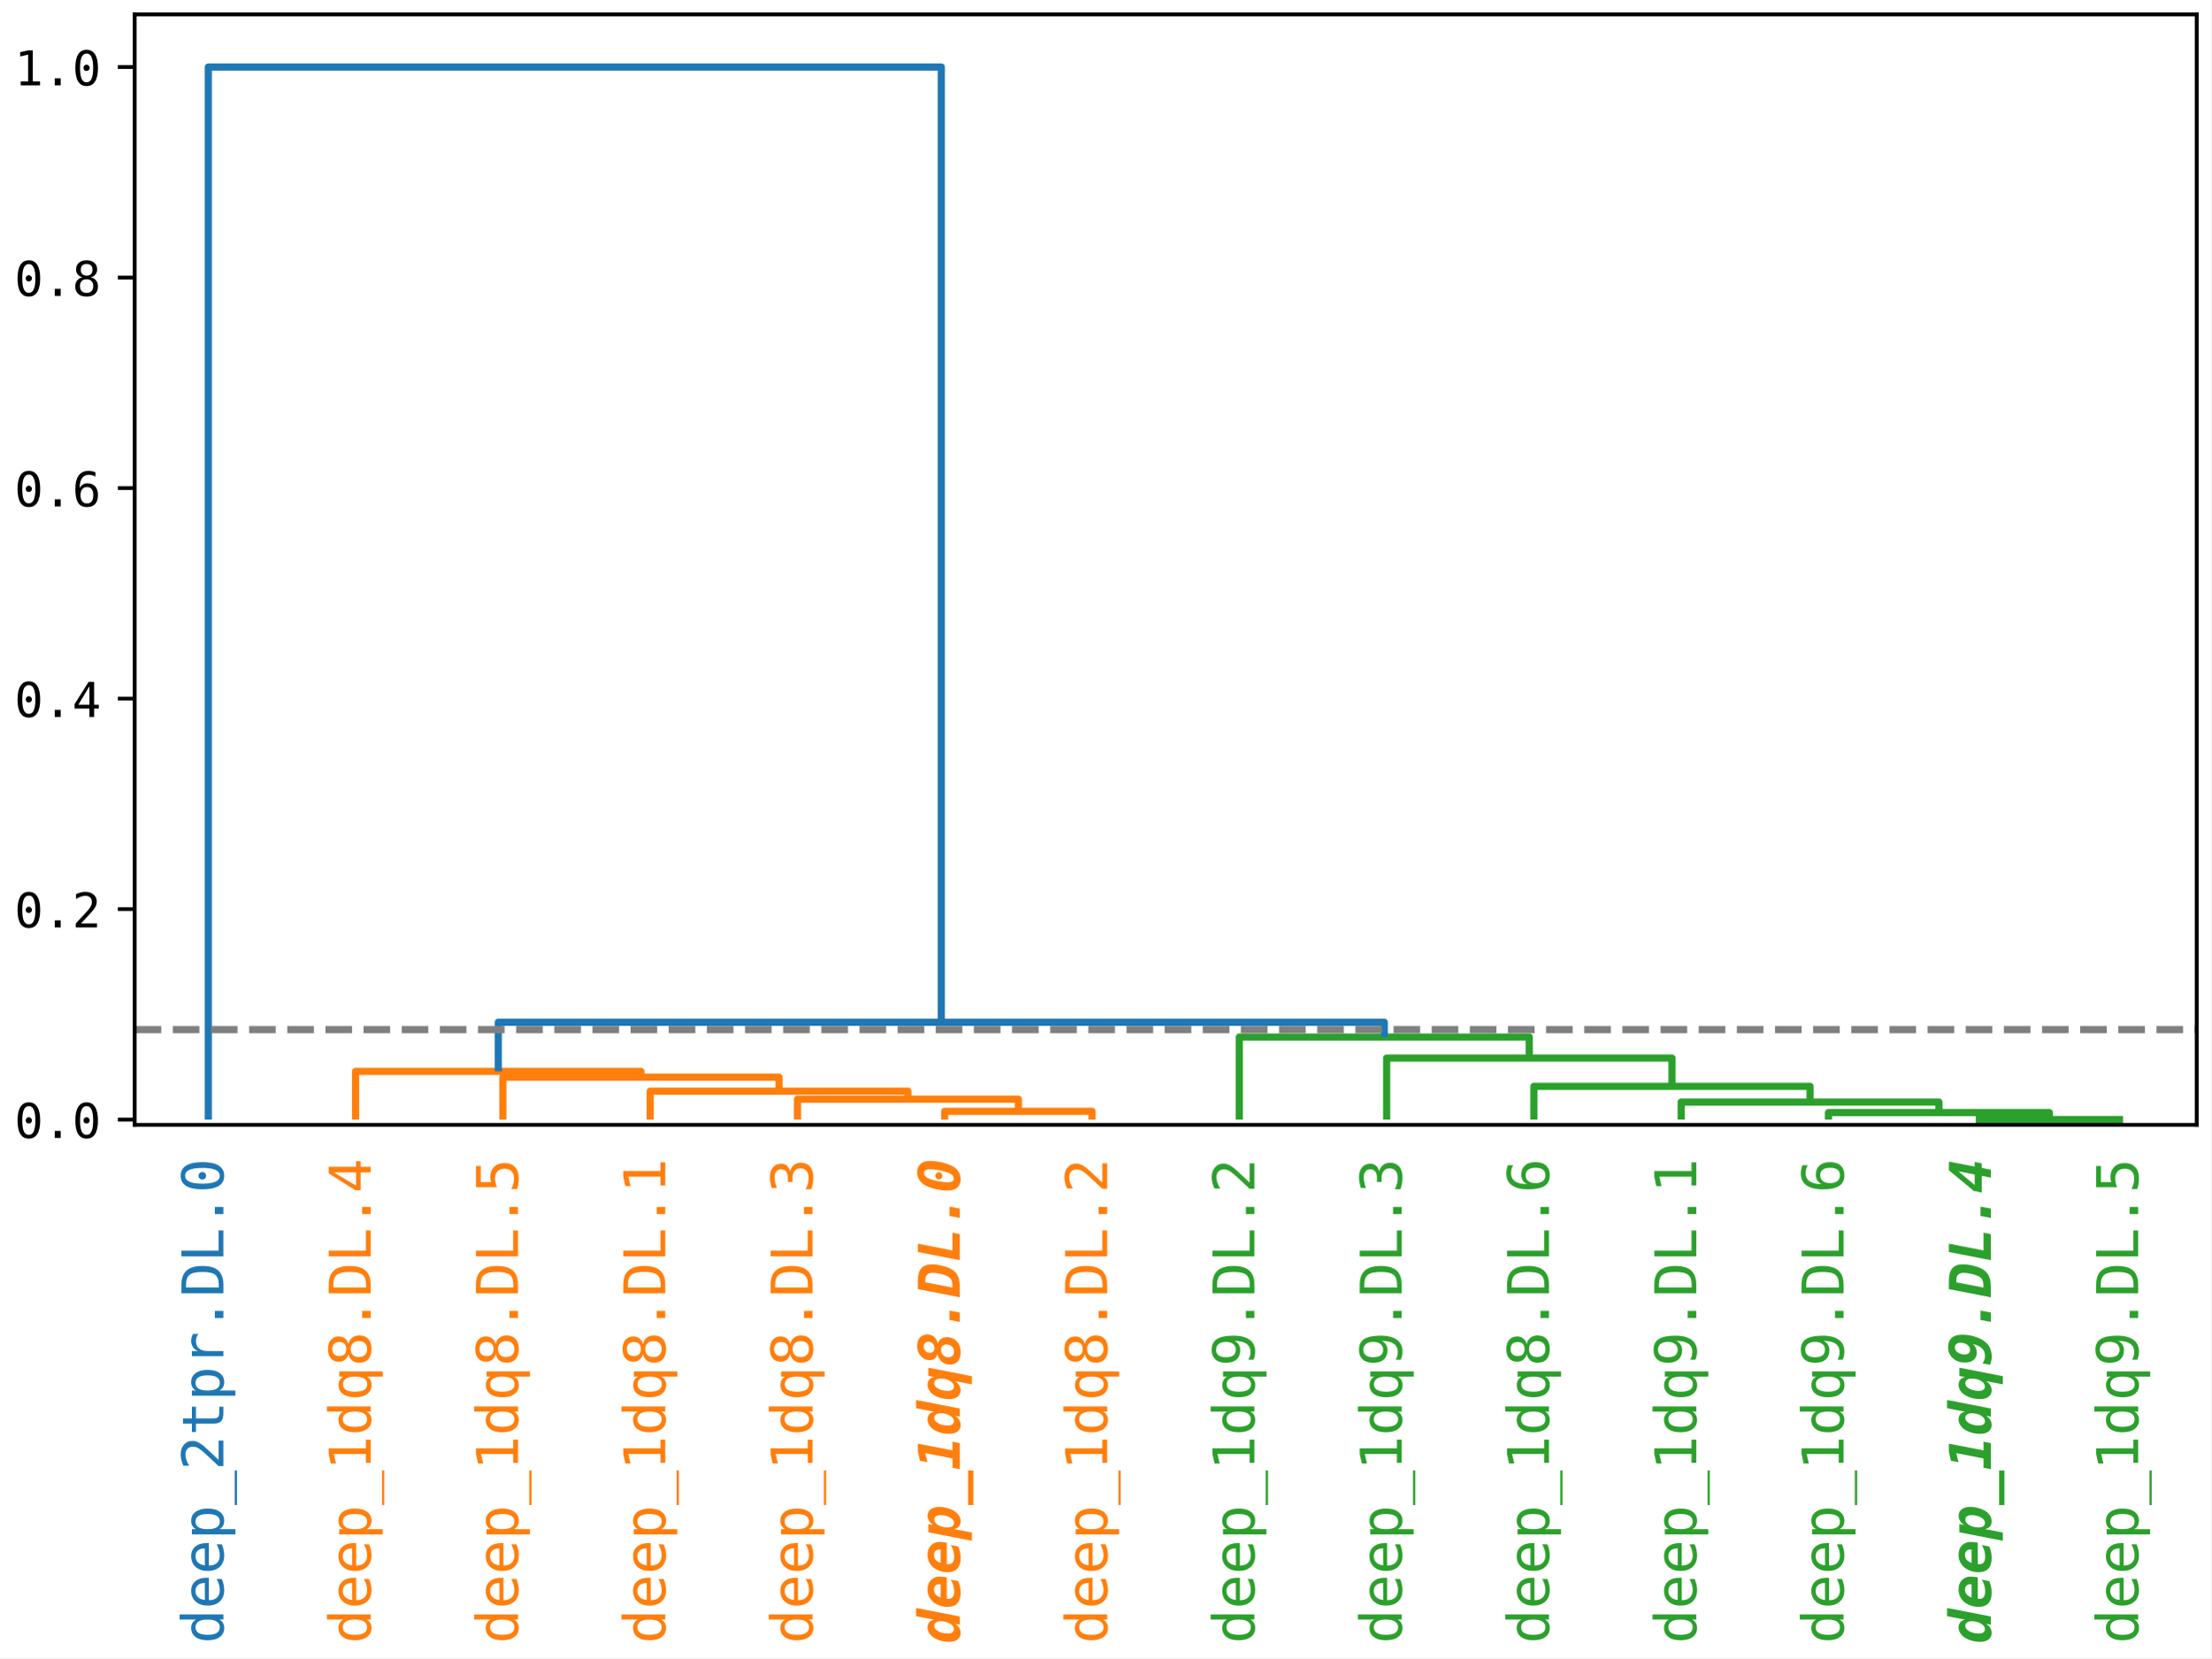
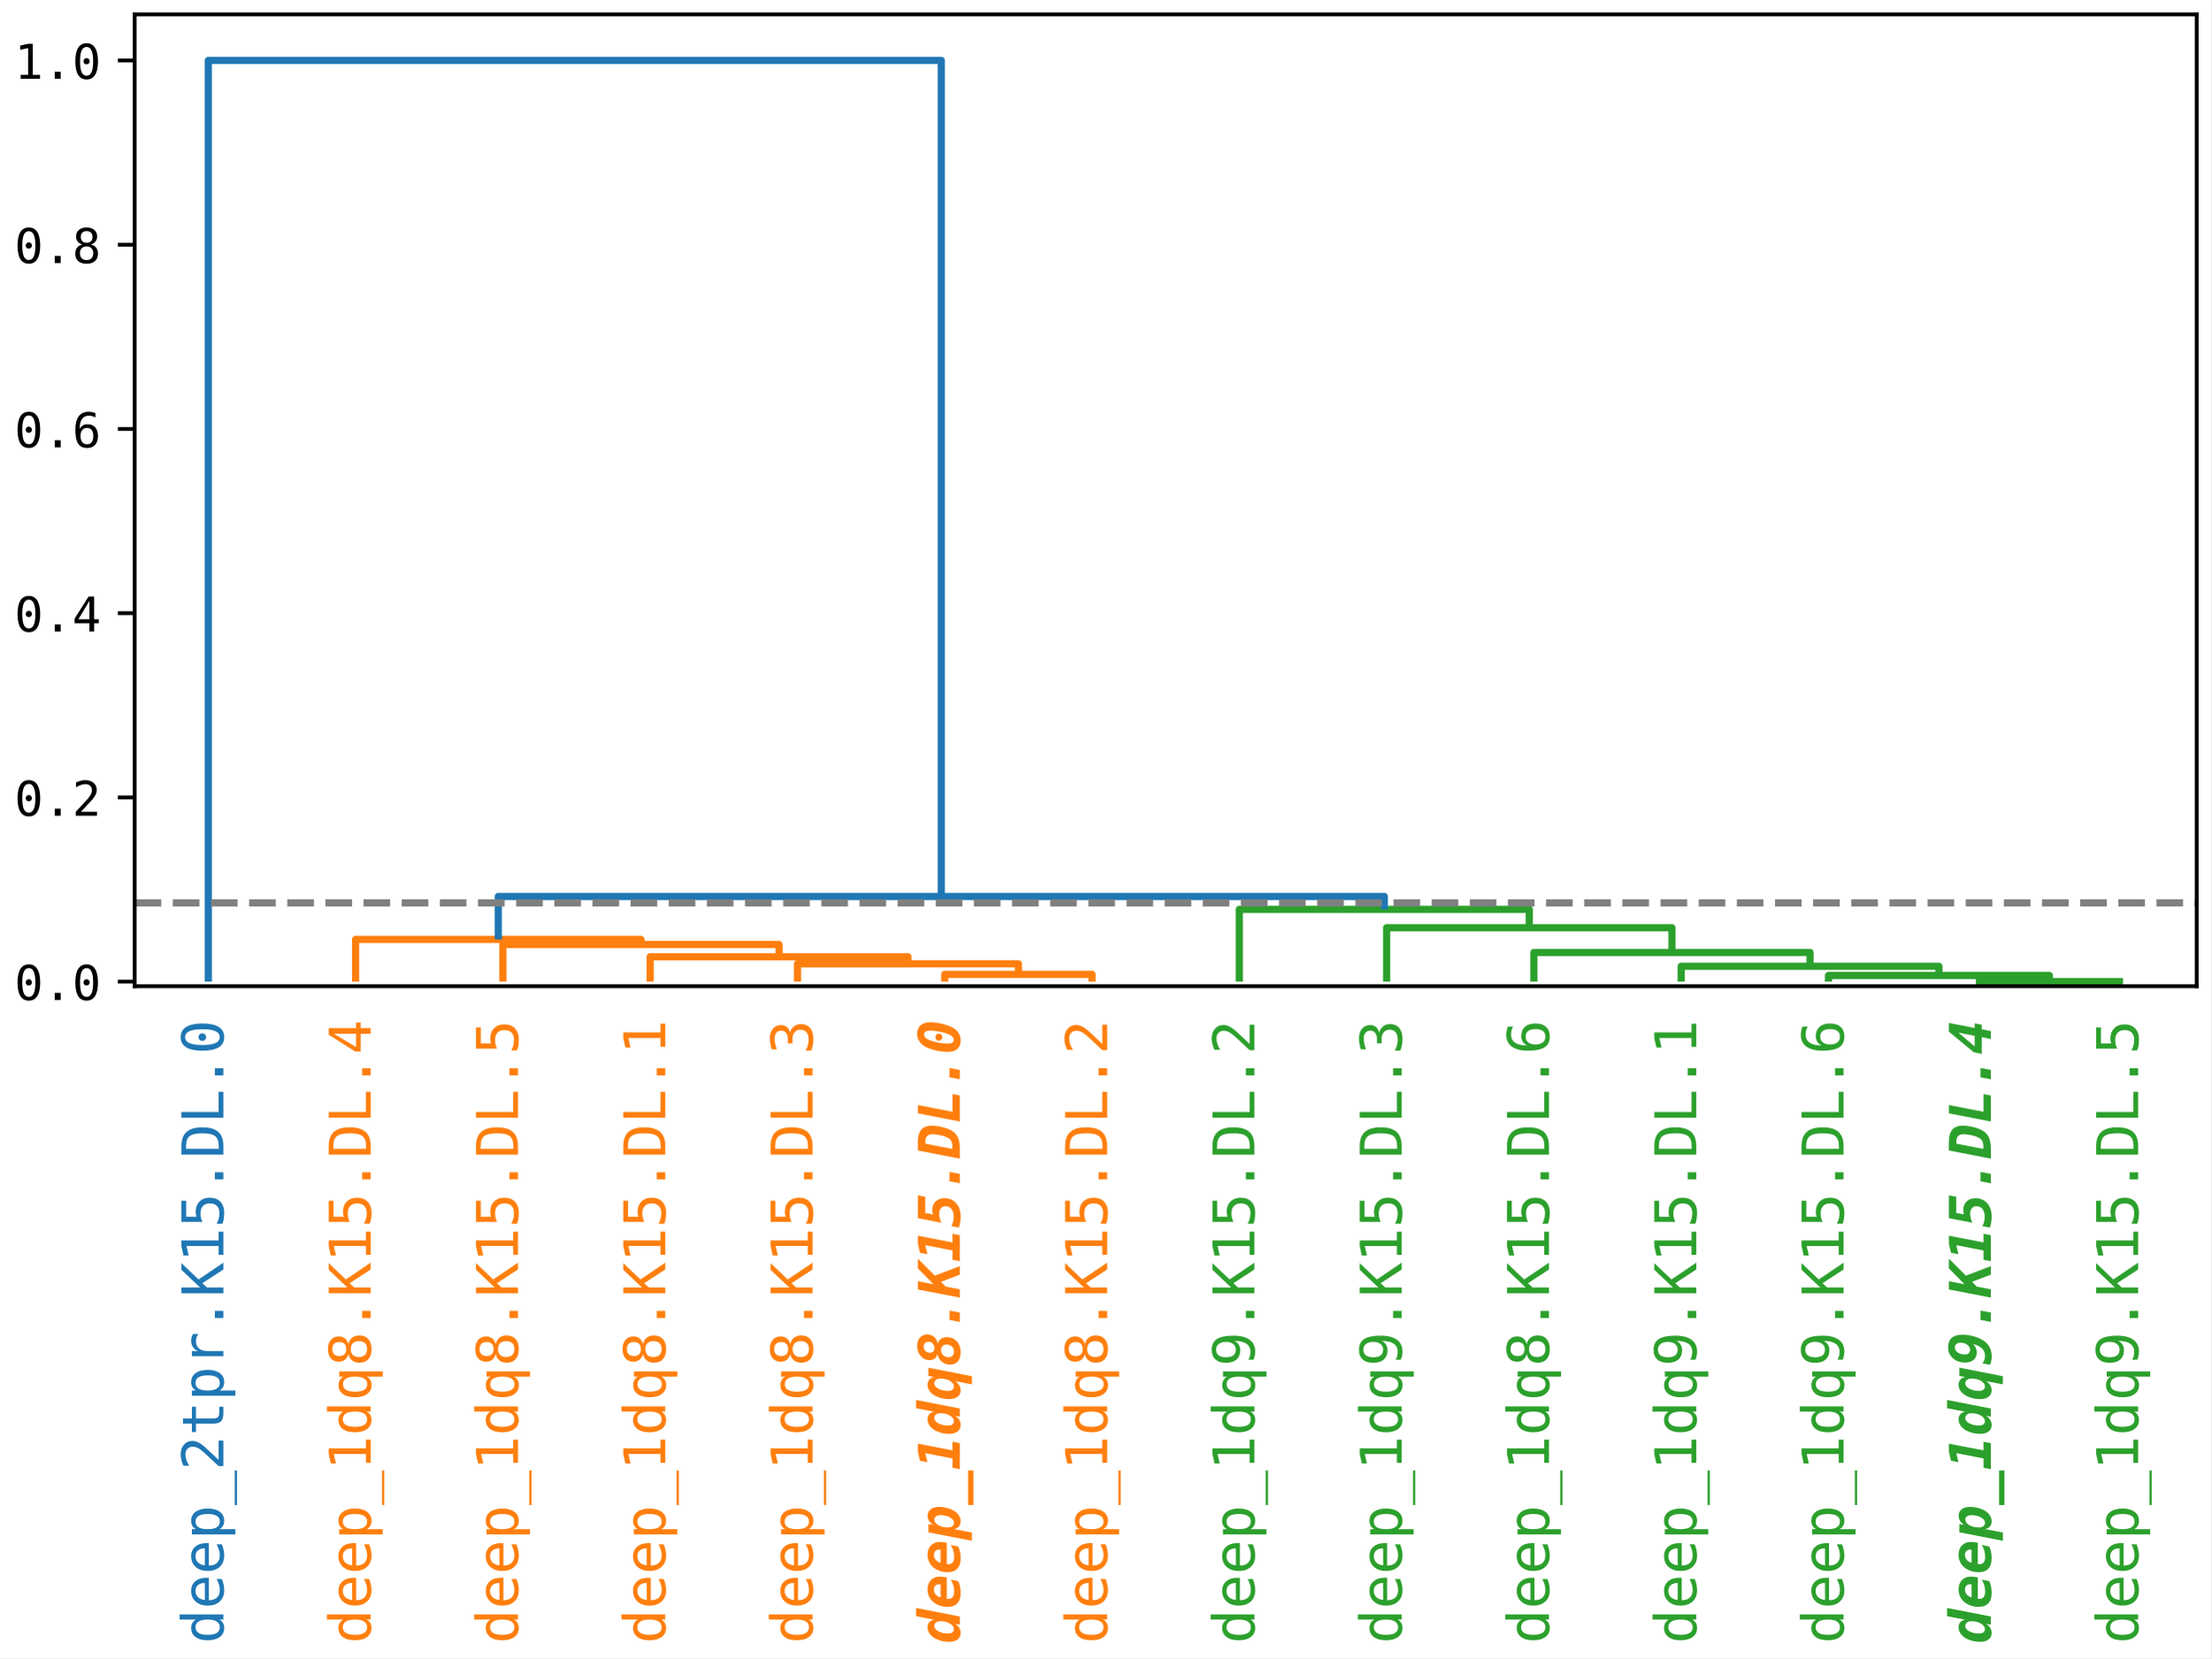
<svg xmlns="http://www.w3.org/2000/svg" xmlns:xlink="http://www.w3.org/1999/xlink" width="460.8pt" height="345.6pt" viewBox="0 0 460.8 345.6" version="1.1">
  <defs>
    <style type="text/css">*{stroke-linejoin: round; stroke-linecap: butt}</style>
  </defs>
  <g id="figure_1">
    <g id="patch_1">
      <path d="M 0 345.6  L 460.8 345.6  L 460.8 0  L 0 0  z " style="fill: #ffffff" />
    </g>
    <g id="axes_1">
      <g id="patch_2">
-         <path d="M 28.061 234.459  L 457.8 234.459  L 457.8 3  L 28.061 3  z " style="fill: #ffffff" />
+         <path d="M 28.061 205.561  L 457.8 205.561  L 457.8 3  L 28.061 3  z " style="fill: #ffffff" />
      </g>
      <g id="matplotlib.axis_1">
        <g id="xtick_1">
          <g id="text_1">
-             <text style="font-size: 12px; font-family: 'DejaVu Sans Mono', 'Arial', 'Helvetica', sans-serif; fill: #1f77b4" transform="translate(46.55336 342.5998) rotate(-90)">deep_2tpr.DL.0</text>
+             <text style="font-size: 12px; font-family: 'DejaVu Sans Mono', 'Arial', 'Helvetica', sans-serif; fill: #1f77b4" transform="translate(46.55336 342.5998) rotate(-90)">deep_2tpr.K15.DL.0</text>
          </g>
        </g>
        <g id="xtick_2">
          <g id="text_2">
-             <text style="font-size: 12px; font-family: 'DejaVu Sans Mono', 'Arial', 'Helvetica', sans-serif; fill: #ff7f0e" transform="translate(77.24897 342.5998) rotate(-90)">deep_1dq8.DL.4</text>
+             <text style="font-size: 12px; font-family: 'DejaVu Sans Mono', 'Arial', 'Helvetica', sans-serif; fill: #ff7f0e" transform="translate(77.24897 342.5998) rotate(-90)">deep_1dq8.K15.DL.4</text>
          </g>
        </g>
        <g id="xtick_3">
          <g id="text_3">
-             <text style="font-size: 12px; font-family: 'DejaVu Sans Mono', 'Arial', 'Helvetica', sans-serif; fill: #ff7f0e" transform="translate(107.9446 342.5998) rotate(-90)">deep_1dq8.DL.5</text>
+             <text style="font-size: 12px; font-family: 'DejaVu Sans Mono', 'Arial', 'Helvetica', sans-serif; fill: #ff7f0e" transform="translate(107.9446 342.5998) rotate(-90)">deep_1dq8.K15.DL.5</text>
          </g>
        </g>
        <g id="xtick_4">
          <g id="text_4">
-             <text style="font-size: 12px; font-family: 'DejaVu Sans Mono', 'Arial', 'Helvetica', sans-serif; fill: #ff7f0e" transform="translate(138.6402 342.5998) rotate(-90)">deep_1dq8.DL.1</text>
+             <text style="font-size: 12px; font-family: 'DejaVu Sans Mono', 'Arial', 'Helvetica', sans-serif; fill: #ff7f0e" transform="translate(138.6402 342.5998) rotate(-90)">deep_1dq8.K15.DL.1</text>
          </g>
        </g>
        <g id="xtick_5">
          <g id="text_5">
-             <text style="font-size: 12px; font-family: 'DejaVu Sans Mono', 'Arial', 'Helvetica', sans-serif; fill: #ff7f0e" transform="translate(169.3358 342.5998) rotate(-90)">deep_1dq8.DL.3</text>
+             <text style="font-size: 12px; font-family: 'DejaVu Sans Mono', 'Arial', 'Helvetica', sans-serif; fill: #ff7f0e" transform="translate(169.3358 342.5998) rotate(-90)">deep_1dq8.K15.DL.3</text>
          </g>
        </g>
        <g id="xtick_6">
          <g id="text_6">
-             <text style="font-style: italic; font-weight: 700; font-size: 12px; font-family: 'DejaVu Sans Mono', 'Arial', 'Helvetica', sans-serif; fill: #ff7f0e" transform="translate(200.0314 342.5998) rotate(-90)">deep_1dq8.DL.0</text>
+             <text style="font-style: italic; font-weight: 700; font-size: 12px; font-family: 'DejaVu Sans Mono', 'Arial', 'Helvetica', sans-serif; fill: #ff7f0e" transform="translate(200.0314 342.5998) rotate(-90)">deep_1dq8.K15.DL.0</text>
          </g>
        </g>
        <g id="xtick_7">
          <g id="text_7">
-             <text style="font-size: 12px; font-family: 'DejaVu Sans Mono', 'Arial', 'Helvetica', sans-serif; fill: #ff7f0e" transform="translate(230.727 342.5998) rotate(-90)">deep_1dq8.DL.2</text>
+             <text style="font-size: 12px; font-family: 'DejaVu Sans Mono', 'Arial', 'Helvetica', sans-serif; fill: #ff7f0e" transform="translate(230.727 342.5998) rotate(-90)">deep_1dq8.K15.DL.2</text>
          </g>
        </g>
        <g id="xtick_8">
          <g id="text_8">
-             <text style="font-size: 12px; font-family: 'DejaVu Sans Mono', 'Arial', 'Helvetica', sans-serif; fill: #2ca02c" transform="translate(261.4226 342.5998) rotate(-90)">deep_1dq9.DL.2</text>
+             <text style="font-size: 12px; font-family: 'DejaVu Sans Mono', 'Arial', 'Helvetica', sans-serif; fill: #2ca02c" transform="translate(261.4226 342.5998) rotate(-90)">deep_1dq9.K15.DL.2</text>
          </g>
        </g>
        <g id="xtick_9">
          <g id="text_9">
-             <text style="font-size: 12px; font-family: 'DejaVu Sans Mono', 'Arial', 'Helvetica', sans-serif; fill: #2ca02c" transform="translate(292.1183 342.5998) rotate(-90)">deep_1dq9.DL.3</text>
+             <text style="font-size: 12px; font-family: 'DejaVu Sans Mono', 'Arial', 'Helvetica', sans-serif; fill: #2ca02c" transform="translate(292.1183 342.5998) rotate(-90)">deep_1dq9.K15.DL.3</text>
          </g>
        </g>
        <g id="xtick_10">
          <g id="text_10">
-             <text style="font-size: 12px; font-family: 'DejaVu Sans Mono', 'Arial', 'Helvetica', sans-serif; fill: #2ca02c" transform="translate(322.8139 342.5998) rotate(-90)">deep_1dq8.DL.6</text>
+             <text style="font-size: 12px; font-family: 'DejaVu Sans Mono', 'Arial', 'Helvetica', sans-serif; fill: #2ca02c" transform="translate(322.8139 342.5998) rotate(-90)">deep_1dq8.K15.DL.6</text>
          </g>
        </g>
        <g id="xtick_11">
          <g id="text_11">
-             <text style="font-size: 12px; font-family: 'DejaVu Sans Mono', 'Arial', 'Helvetica', sans-serif; fill: #2ca02c" transform="translate(353.5095 342.5998) rotate(-90)">deep_1dq9.DL.1</text>
+             <text style="font-size: 12px; font-family: 'DejaVu Sans Mono', 'Arial', 'Helvetica', sans-serif; fill: #2ca02c" transform="translate(353.5095 342.5998) rotate(-90)">deep_1dq9.K15.DL.1</text>
          </g>
        </g>
        <g id="xtick_12">
          <g id="text_12">
-             <text style="font-size: 12px; font-family: 'DejaVu Sans Mono', 'Arial', 'Helvetica', sans-serif; fill: #2ca02c" transform="translate(384.2051 342.5998) rotate(-90)">deep_1dq9.DL.6</text>
+             <text style="font-size: 12px; font-family: 'DejaVu Sans Mono', 'Arial', 'Helvetica', sans-serif; fill: #2ca02c" transform="translate(384.2051 342.5998) rotate(-90)">deep_1dq9.K15.DL.6</text>
          </g>
        </g>
        <g id="xtick_13">
          <g id="text_13">
-             <text style="font-style: italic; font-weight: 700; font-size: 12px; font-family: 'DejaVu Sans Mono', 'Arial', 'Helvetica', sans-serif; fill: #2ca02c" transform="translate(414.9007 342.5998) rotate(-90)">deep_1dq9.DL.4</text>
+             <text style="font-style: italic; font-weight: 700; font-size: 12px; font-family: 'DejaVu Sans Mono', 'Arial', 'Helvetica', sans-serif; fill: #2ca02c" transform="translate(414.9007 342.5998) rotate(-90)">deep_1dq9.K15.DL.4</text>
          </g>
        </g>
        <g id="xtick_14">
          <g id="text_14">
-             <text style="font-size: 12px; font-family: 'DejaVu Sans Mono', 'Arial', 'Helvetica', sans-serif; fill: #2ca02c" transform="translate(445.5963 342.5998) rotate(-90)">deep_1dq9.DL.5</text>
+             <text style="font-size: 12px; font-family: 'DejaVu Sans Mono', 'Arial', 'Helvetica', sans-serif; fill: #2ca02c" transform="translate(445.5963 342.5998) rotate(-90)">deep_1dq9.K15.DL.5</text>
          </g>
        </g>
      </g>
      <g id="matplotlib.axis_2">
        <g id="ytick_1">
          <g id="line2d_1">
            <defs>
              <path id="m9510029bed" d="M 0 0  L -3.5 0  " style="stroke: #000000; stroke-width: 0.8" />
            </defs>
            <g>
-               <use xlink:href="#m9510029bed" x="28.061" y="233.362" style="stroke: #000000; stroke-width: 0.8" />
+               <use xlink:href="#m9510029bed" x="28.061" y="204.601" style="stroke: #000000; stroke-width: 0.8" />
            </g>
          </g>
          <g id="text_15">
-             <text style="font-size: 10px; font-family: 'DejaVu Sans Mono', 'Arial', 'Helvetica', sans-serif; text-anchor: end" x="21.061" y="237.187" transform="rotate(-0 21.06118 237.1873)">0.0</text>
+             <text style="font-size: 10px; font-family: 'DejaVu Sans Mono', 'Arial', 'Helvetica', sans-serif; text-anchor: end" x="21.061" y="208.427" transform="rotate(-0 21.06118 208.4268)">0.0</text>
          </g>
        </g>
        <g id="ytick_2">
          <g id="line2d_2">
            <g>
-               <use xlink:href="#m9510029bed" x="28.061" y="189.483" style="stroke: #000000; stroke-width: 0.8" />
+               <use xlink:href="#m9510029bed" x="28.061" y="166.201" style="stroke: #000000; stroke-width: 0.8" />
            </g>
          </g>
          <g id="text_16">
-             <text style="font-size: 10px; font-family: 'DejaVu Sans Mono', 'Arial', 'Helvetica', sans-serif; text-anchor: end" x="21.061" y="193.309" transform="rotate(-0 21.06118 193.309)">0.2</text>
+             <text style="font-size: 10px; font-family: 'DejaVu Sans Mono', 'Arial', 'Helvetica', sans-serif; text-anchor: end" x="21.061" y="170.027" transform="rotate(-0 21.06118 170.0266)">0.2</text>
          </g>
        </g>
        <g id="ytick_3">
          <g id="line2d_3">
            <g>
-               <use xlink:href="#m9510029bed" x="28.061" y="145.605" style="stroke: #000000; stroke-width: 0.8" />
+               <use xlink:href="#m9510029bed" x="28.061" y="127.801" style="stroke: #000000; stroke-width: 0.8" />
            </g>
          </g>
          <g id="text_17">
-             <text style="font-size: 10px; font-family: 'DejaVu Sans Mono', 'Arial', 'Helvetica', sans-serif; text-anchor: end" x="21.061" y="149.431" transform="rotate(-0 21.06118 149.4306)">0.4</text>
+             <text style="font-size: 10px; font-family: 'DejaVu Sans Mono', 'Arial', 'Helvetica', sans-serif; text-anchor: end" x="21.061" y="131.626" transform="rotate(-0 21.06118 131.6265)">0.4</text>
          </g>
        </g>
        <g id="ytick_4">
          <g id="line2d_4">
            <g>
-               <use xlink:href="#m9510029bed" x="28.061" y="101.727" style="stroke: #000000; stroke-width: 0.8" />
+               <use xlink:href="#m9510029bed" x="28.061" y="89.401" style="stroke: #000000; stroke-width: 0.8" />
            </g>
          </g>
          <g id="text_18">
-             <text style="font-size: 10px; font-family: 'DejaVu Sans Mono', 'Arial', 'Helvetica', sans-serif; text-anchor: end" x="21.061" y="105.552" transform="rotate(-0 21.06118 105.5523)">0.6</text>
+             <text style="font-size: 10px; font-family: 'DejaVu Sans Mono', 'Arial', 'Helvetica', sans-serif; text-anchor: end" x="21.061" y="93.226" transform="rotate(-0 21.06118 93.22635)">0.6</text>
          </g>
        </g>
        <g id="ytick_5">
          <g id="line2d_5">
            <g>
-               <use xlink:href="#m9510029bed" x="28.061" y="57.848" style="stroke: #000000; stroke-width: 0.8" />
+               <use xlink:href="#m9510029bed" x="28.061" y="51" style="stroke: #000000; stroke-width: 0.8" />
            </g>
          </g>
          <g id="text_19">
-             <text style="font-size: 10px; font-family: 'DejaVu Sans Mono', 'Arial', 'Helvetica', sans-serif; text-anchor: end" x="21.061" y="61.674" transform="rotate(-0 21.06118 61.67395)">0.8</text>
+             <text style="font-size: 10px; font-family: 'DejaVu Sans Mono', 'Arial', 'Helvetica', sans-serif; text-anchor: end" x="21.061" y="54.826" transform="rotate(-0 21.06118 54.8262)">0.8</text>
          </g>
        </g>
        <g id="ytick_6">
          <g id="line2d_6">
            <g>
-               <use xlink:href="#m9510029bed" x="28.061" y="13.97" style="stroke: #000000; stroke-width: 0.8" />
+               <use xlink:href="#m9510029bed" x="28.061" y="12.6" style="stroke: #000000; stroke-width: 0.8" />
            </g>
          </g>
          <g id="text_20">
-             <text style="font-size: 10px; font-family: 'DejaVu Sans Mono', 'Arial', 'Helvetica', sans-serif; text-anchor: end" x="21.061" y="17.796" transform="rotate(-0 21.06118 17.79561)">1.0</text>
+             <text style="font-size: 10px; font-family: 'DejaVu Sans Mono', 'Arial', 'Helvetica', sans-serif; text-anchor: end" x="21.061" y="16.426" transform="rotate(-0 21.06118 16.42606)">1.0</text>
          </g>
        </g>
      </g>
      <g id="LineCollection_1">
-         <path d="M 196.887 233.362  L 196.887 231.631  L 227.583 231.631  L 227.583 233.362  " clip-path="url(#p33054fc8f8)" style="fill: none; stroke: #ff7f0e; stroke-width: 1.5" />
-         <path d="M 166.191 233.362  L 166.191 229.112  L 212.235 229.112  L 212.235 231.631  " clip-path="url(#p33054fc8f8)" style="fill: none; stroke: #ff7f0e; stroke-width: 1.5" />
-         <path d="M 135.496 233.362  L 135.496 227.439  L 189.213 227.439  L 189.213 229.112  " clip-path="url(#p33054fc8f8)" style="fill: none; stroke: #ff7f0e; stroke-width: 1.5" />
-         <path d="M 104.8 233.362  L 104.8 224.527  L 162.354 224.527  L 162.354 227.439  " clip-path="url(#p33054fc8f8)" style="fill: none; stroke: #ff7f0e; stroke-width: 1.5" />
-         <path d="M 74.105 233.362  L 74.105 223.312  L 133.577 223.312  L 133.577 224.527  " clip-path="url(#p33054fc8f8)" style="fill: none; stroke: #ff7f0e; stroke-width: 1.5" />
+         <path d="M 196.887 204.601  L 196.887 203.087  L 227.583 203.087  L 227.583 204.601  " clip-path="url(#pc3be4064d3)" style="fill: none; stroke: #ff7f0e; stroke-width: 1.5" />
+         <path d="M 166.191 204.601  L 166.191 200.882  L 212.235 200.882  L 212.235 203.087  " clip-path="url(#pc3be4064d3)" style="fill: none; stroke: #ff7f0e; stroke-width: 1.5" />
+         <path d="M 135.496 204.601  L 135.496 199.417  L 189.213 199.417  L 189.213 200.882  " clip-path="url(#pc3be4064d3)" style="fill: none; stroke: #ff7f0e; stroke-width: 1.5" />
+         <path d="M 104.8 204.601  L 104.8 196.869  L 162.354 196.869  L 162.354 199.417  " clip-path="url(#pc3be4064d3)" style="fill: none; stroke: #ff7f0e; stroke-width: 1.5" />
+         <path d="M 74.105 204.601  L 74.105 195.806  L 133.577 195.806  L 133.577 196.869  " clip-path="url(#pc3be4064d3)" style="fill: none; stroke: #ff7f0e; stroke-width: 1.5" />
      </g>
      <g id="LineCollection_2">
-         <path d="M 411.756 233.362  L 411.756 233.362  L 442.452 233.362  L 442.452 233.362  " clip-path="url(#p33054fc8f8)" style="fill: none; stroke: #2ca02c; stroke-width: 1.5" />
-         <path d="M 381.061 233.362  L 381.061 231.903  L 427.104 231.903  L 427.104 233.362  " clip-path="url(#p33054fc8f8)" style="fill: none; stroke: #2ca02c; stroke-width: 1.5" />
-         <path d="M 350.365 233.362  L 350.365 229.708  L 404.082 229.708  L 404.082 231.903  " clip-path="url(#p33054fc8f8)" style="fill: none; stroke: #2ca02c; stroke-width: 1.5" />
-         <path d="M 319.67 233.362  L 319.67 226.427  L 377.224 226.427  L 377.224 229.708  " clip-path="url(#p33054fc8f8)" style="fill: none; stroke: #2ca02c; stroke-width: 1.5" />
-         <path d="M 288.974 233.362  L 288.974 220.535  L 348.447 220.535  L 348.447 226.427  " clip-path="url(#p33054fc8f8)" style="fill: none; stroke: #2ca02c; stroke-width: 1.5" />
-         <path d="M 258.278 233.362  L 258.278 216.153  L 318.71 216.153  L 318.71 220.535  " clip-path="url(#p33054fc8f8)" style="fill: none; stroke: #2ca02c; stroke-width: 1.5" />
+         <path d="M 411.756 204.601  L 411.756 204.601  L 442.452 204.601  L 442.452 204.601  " clip-path="url(#pc3be4064d3)" style="fill: none; stroke: #2ca02c; stroke-width: 1.5" />
+         <path d="M 381.061 204.601  L 381.061 203.324  L 427.104 203.324  L 427.104 204.601  " clip-path="url(#pc3be4064d3)" style="fill: none; stroke: #2ca02c; stroke-width: 1.5" />
+         <path d="M 350.365 204.601  L 350.365 201.404  L 404.082 201.404  L 404.082 203.324  " clip-path="url(#pc3be4064d3)" style="fill: none; stroke: #2ca02c; stroke-width: 1.5" />
+         <path d="M 319.67 204.601  L 319.67 198.532  L 377.224 198.532  L 377.224 201.404  " clip-path="url(#pc3be4064d3)" style="fill: none; stroke: #2ca02c; stroke-width: 1.5" />
+         <path d="M 288.974 204.601  L 288.974 193.375  L 348.447 193.375  L 348.447 198.532  " clip-path="url(#pc3be4064d3)" style="fill: none; stroke: #2ca02c; stroke-width: 1.5" />
+         <path d="M 258.278 204.601  L 258.278 189.541  L 318.71 189.541  L 318.71 193.375  " clip-path="url(#pc3be4064d3)" style="fill: none; stroke: #2ca02c; stroke-width: 1.5" />
      </g>
      <g id="LineCollection_3">
-         <path d="M 103.841 223.312  L 103.841 213.076  L 288.494 213.076  L 288.494 216.153  " clip-path="url(#p33054fc8f8)" style="fill: none; stroke: #1f77b4; stroke-width: 1.5" />
-         <path d="M 43.409 233.362  L 43.409 13.97  L 196.168 13.97  L 196.168 213.076  " clip-path="url(#p33054fc8f8)" style="fill: none; stroke: #1f77b4; stroke-width: 1.5" />
+         <path d="M 103.841 195.806  L 103.841 186.848  L 288.494 186.848  L 288.494 189.541  " clip-path="url(#pc3be4064d3)" style="fill: none; stroke: #1f77b4; stroke-width: 1.5" />
+         <path d="M 43.409 204.601  L 43.409 12.6  L 196.168 12.6  L 196.168 186.848  " clip-path="url(#pc3be4064d3)" style="fill: none; stroke: #1f77b4; stroke-width: 1.5" />
      </g>
      <g id="line2d_7">
-         <path d="M 28.061 214.614  L 457.8 214.614  " clip-path="url(#p33054fc8f8)" style="fill: none; stroke-dasharray: 5.55,2.4; stroke-dashoffset: 0; stroke: #808080; stroke-width: 1.5" />
+         <path d="M 28.061 188.194  L 457.8 188.194  " clip-path="url(#pc3be4064d3)" style="fill: none; stroke-dasharray: 5.55,2.4; stroke-dashoffset: 0; stroke: #808080; stroke-width: 1.5" />
      </g>
      <g id="patch_3">
-         <path d="M 28.061 234.459  L 28.061 3  " style="fill: none; stroke: #000000; stroke-width: 0.8; stroke-linejoin: miter; stroke-linecap: square" />
+         <path d="M 28.061 205.561  L 28.061 3  " style="fill: none; stroke: #000000; stroke-width: 0.8; stroke-linejoin: miter; stroke-linecap: square" />
      </g>
      <g id="patch_4">
-         <path d="M 457.8 234.459  L 457.8 3  " style="fill: none; stroke: #000000; stroke-width: 0.8; stroke-linejoin: miter; stroke-linecap: square" />
+         <path d="M 457.8 205.561  L 457.8 3  " style="fill: none; stroke: #000000; stroke-width: 0.8; stroke-linejoin: miter; stroke-linecap: square" />
      </g>
      <g id="patch_5">
-         <path d="M 28.061 234.459  L 457.8 234.459  " style="fill: none; stroke: #000000; stroke-width: 0.8; stroke-linejoin: miter; stroke-linecap: square" />
+         <path d="M 28.061 205.561  L 457.8 205.561  " style="fill: none; stroke: #000000; stroke-width: 0.8; stroke-linejoin: miter; stroke-linecap: square" />
      </g>
      <g id="patch_6">
        <path d="M 28.061 3  L 457.8 3  " style="fill: none; stroke: #000000; stroke-width: 0.8; stroke-linejoin: miter; stroke-linecap: square" />
      </g>
    </g>
  </g>
  <defs>
-     <clipPath id="p33054fc8f8">
-       <rect x="28.061" y="3" width="429.739" height="231.458" />
+     <clipPath id="pc3be4064d3">
+       <rect x="28.061" y="3" width="429.739" height="202.561" />
    </clipPath>
  </defs>
</svg>
